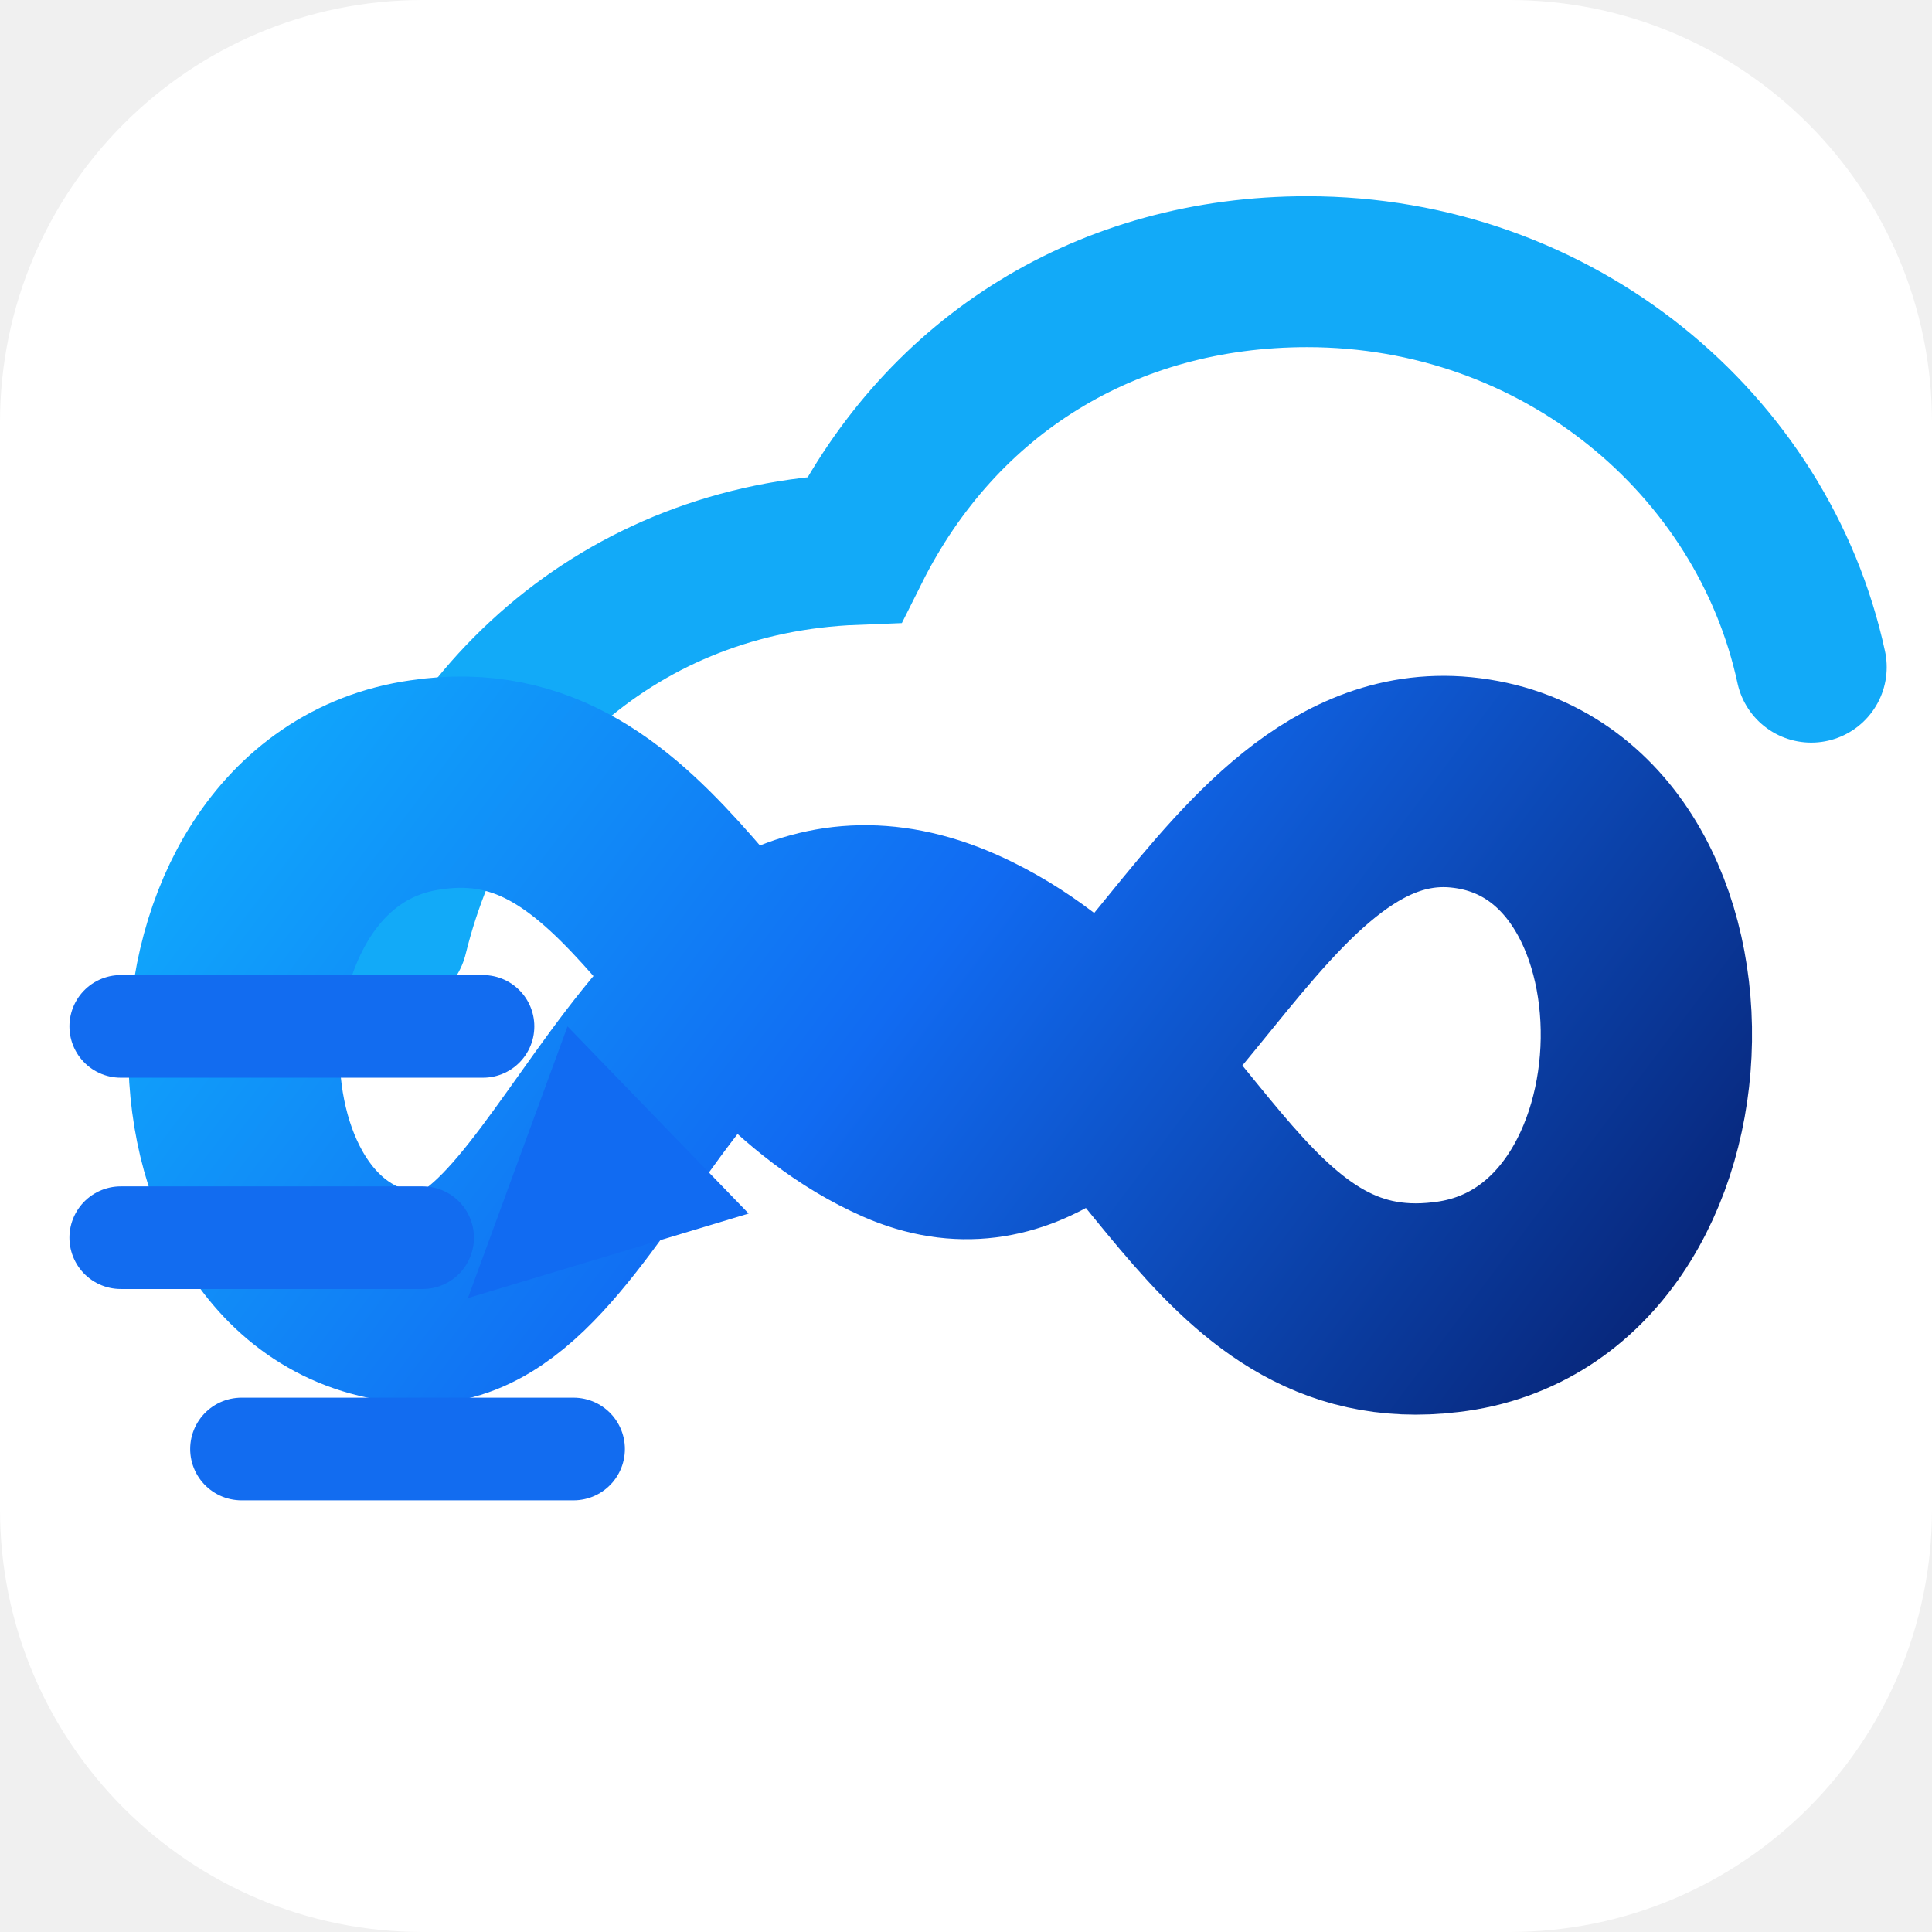
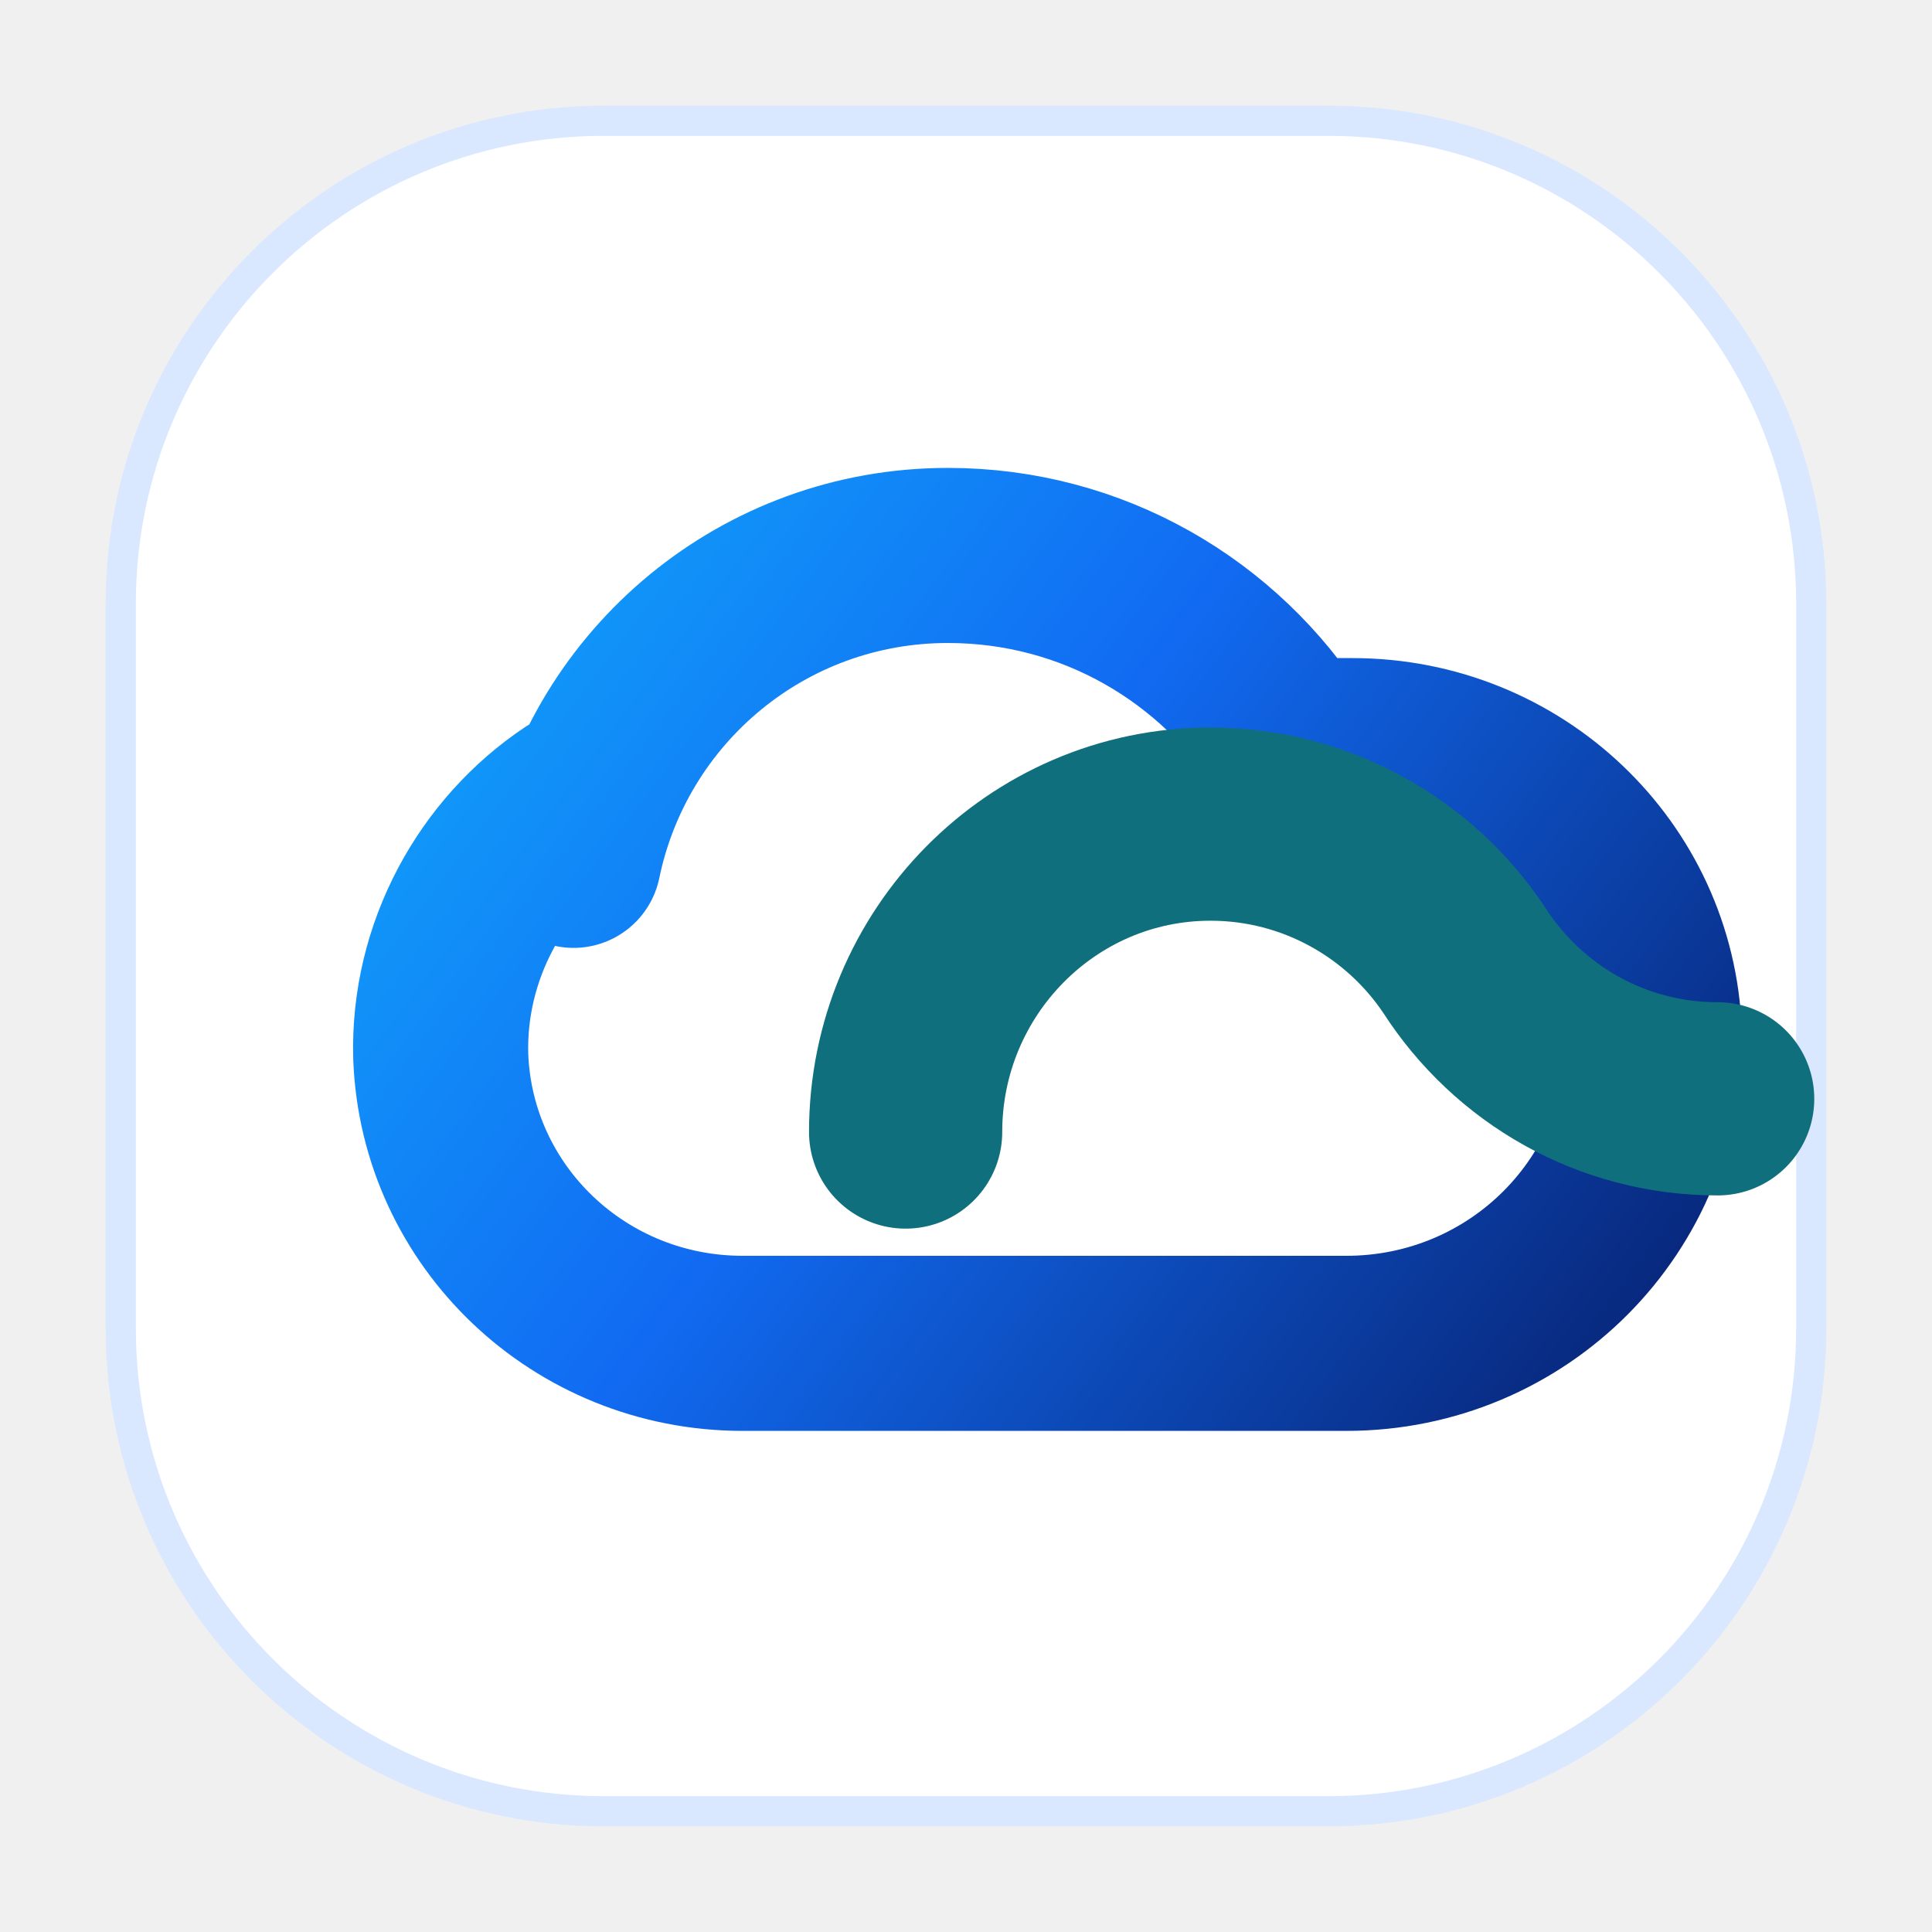
<svg xmlns="http://www.w3.org/2000/svg" viewBox="0 0 64 64" role="img" aria-label="CloudOpsync">
  <defs>
    <linearGradient id="cloudopsync-blue" x1="8" y1="14" x2="56" y2="50" gradientUnits="userSpaceOnUse">
      <stop stop-color="#10b8ff" />
      <stop offset="0.48" stop-color="#116bf2" />
      <stop offset="1" stop-color="#061b66" />
    </linearGradient>
  </defs>
-   <rect width="64" height="64" rx="14" fill="#ffffff" />
-   <path d="M13 31c1.8-7.3 7.6-12.5 15.3-12.8 2.9-5.8 8.4-9.2 15-9.2 8.3 0 15.1 5.7 16.7 13.1" fill="none" stroke="#12aaf8" stroke-width="5" stroke-linecap="round" />
-   <path d="M14 43c5.6 0 8.5-16 18-11.3 6.9 3.4 8.5 12.5 15.9 11.6 8.7-1 8.9-16.8.3-17.4-7.8-.5-10.9 14.4-18.2 11.2-6.6-2.9-8.6-12.2-15.9-11.1C5.6 27.2 5.7 42.8 14 43z" fill="none" stroke="url(#cloudopsync-blue)" stroke-width="7" stroke-linecap="round" stroke-linejoin="round" />
-   <path d="M24.8 40.2 15.5 43l3.3-9" fill="#116bf2" />
-   <path d="M4 34h12M4 41h10M8 48h11" fill="none" stroke="#126cf0" stroke-width="3.4" stroke-linecap="round" />
+   <rect x="4" y="4" width="56" height="56" rx="16" fill="#ffffff" stroke="#d9e8ff" stroke-width="1" />
+   <path d="M19 28.5c1.2-5.8 6.3-10.1 12.4-10.1 4.8 0 9 2.5 11.4 6.3h2c5.4 0 9.8 4.2 10 9.5.1 5.7-4.5 10.3-10.2 10.3H24.6c-5.4 0-9.8-4.2-10-9.5-.1-3.5 1.7-6.7 4.4-8.5z" fill="none" stroke="url(#cloudopsync-blue)" stroke-width="5.8" stroke-linecap="round" stroke-linejoin="round" />
+   <path d="M30 37.5c0-5.6 4.5-10.2 10.1-10.2 3.5 0 6.6 1.8 8.4 4.5 1.8 2.8 4.9 4.6 8.4 4.6" fill="none" stroke="#0f6f7d" stroke-width="6.4" stroke-linecap="round" stroke-linejoin="round" />
</svg>
